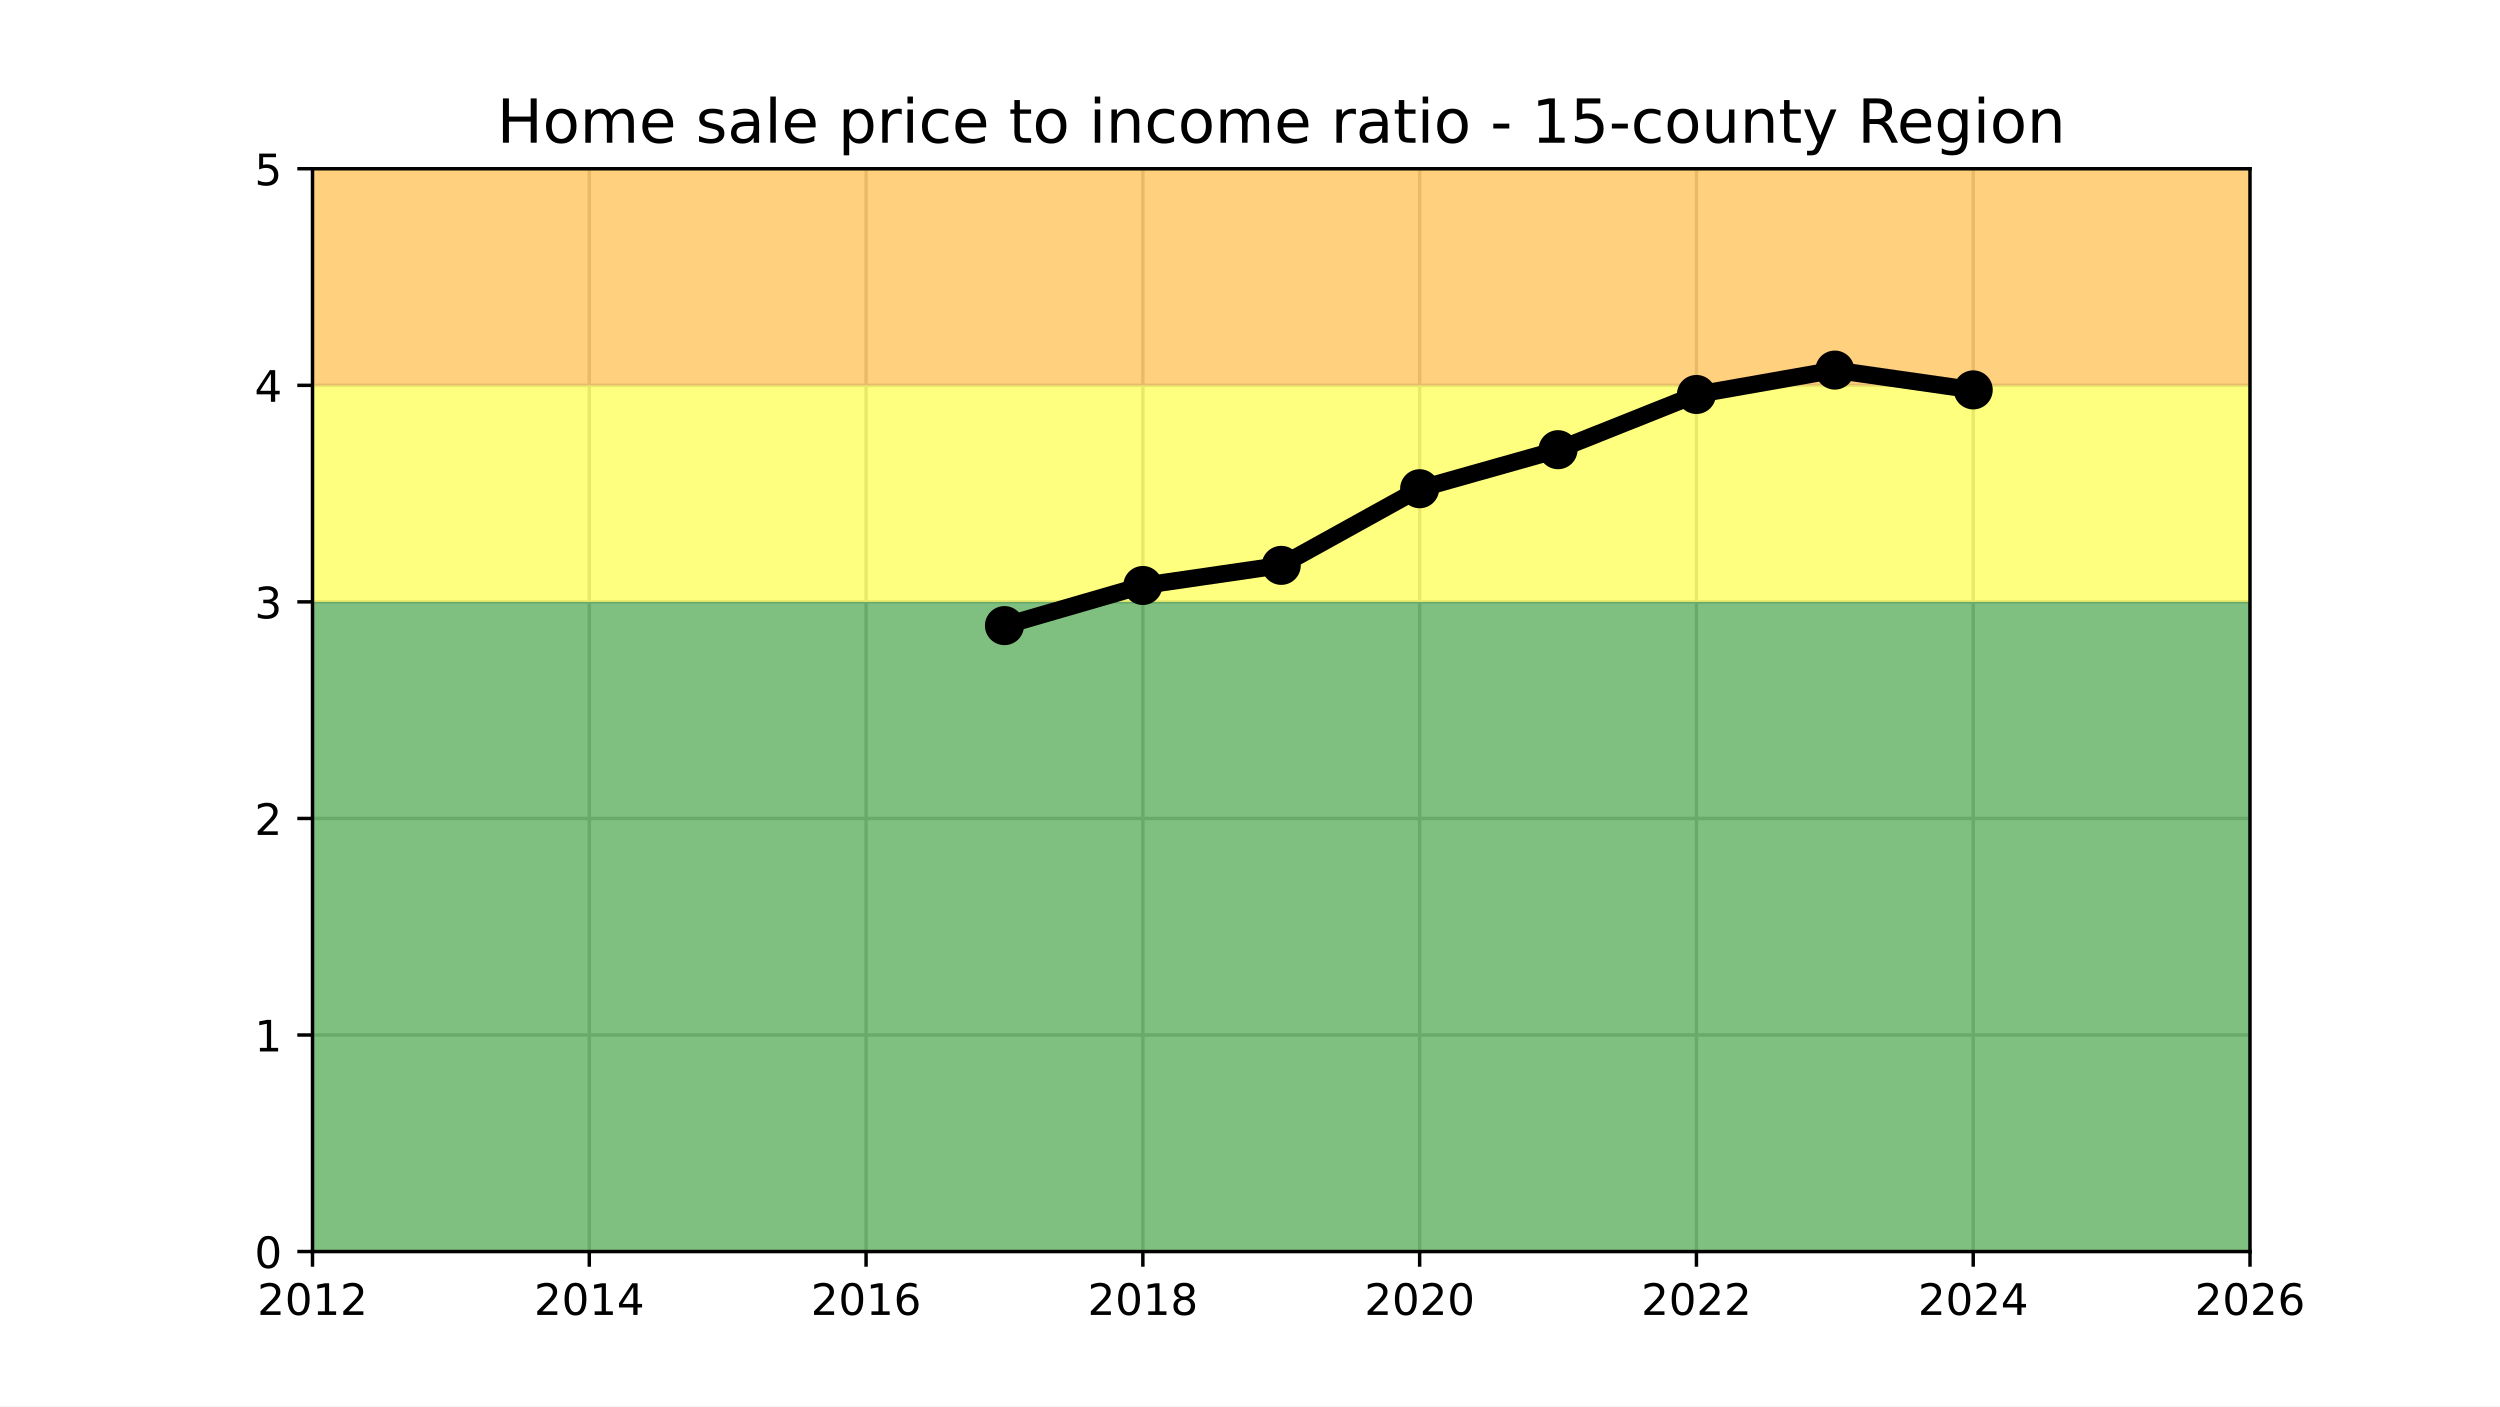
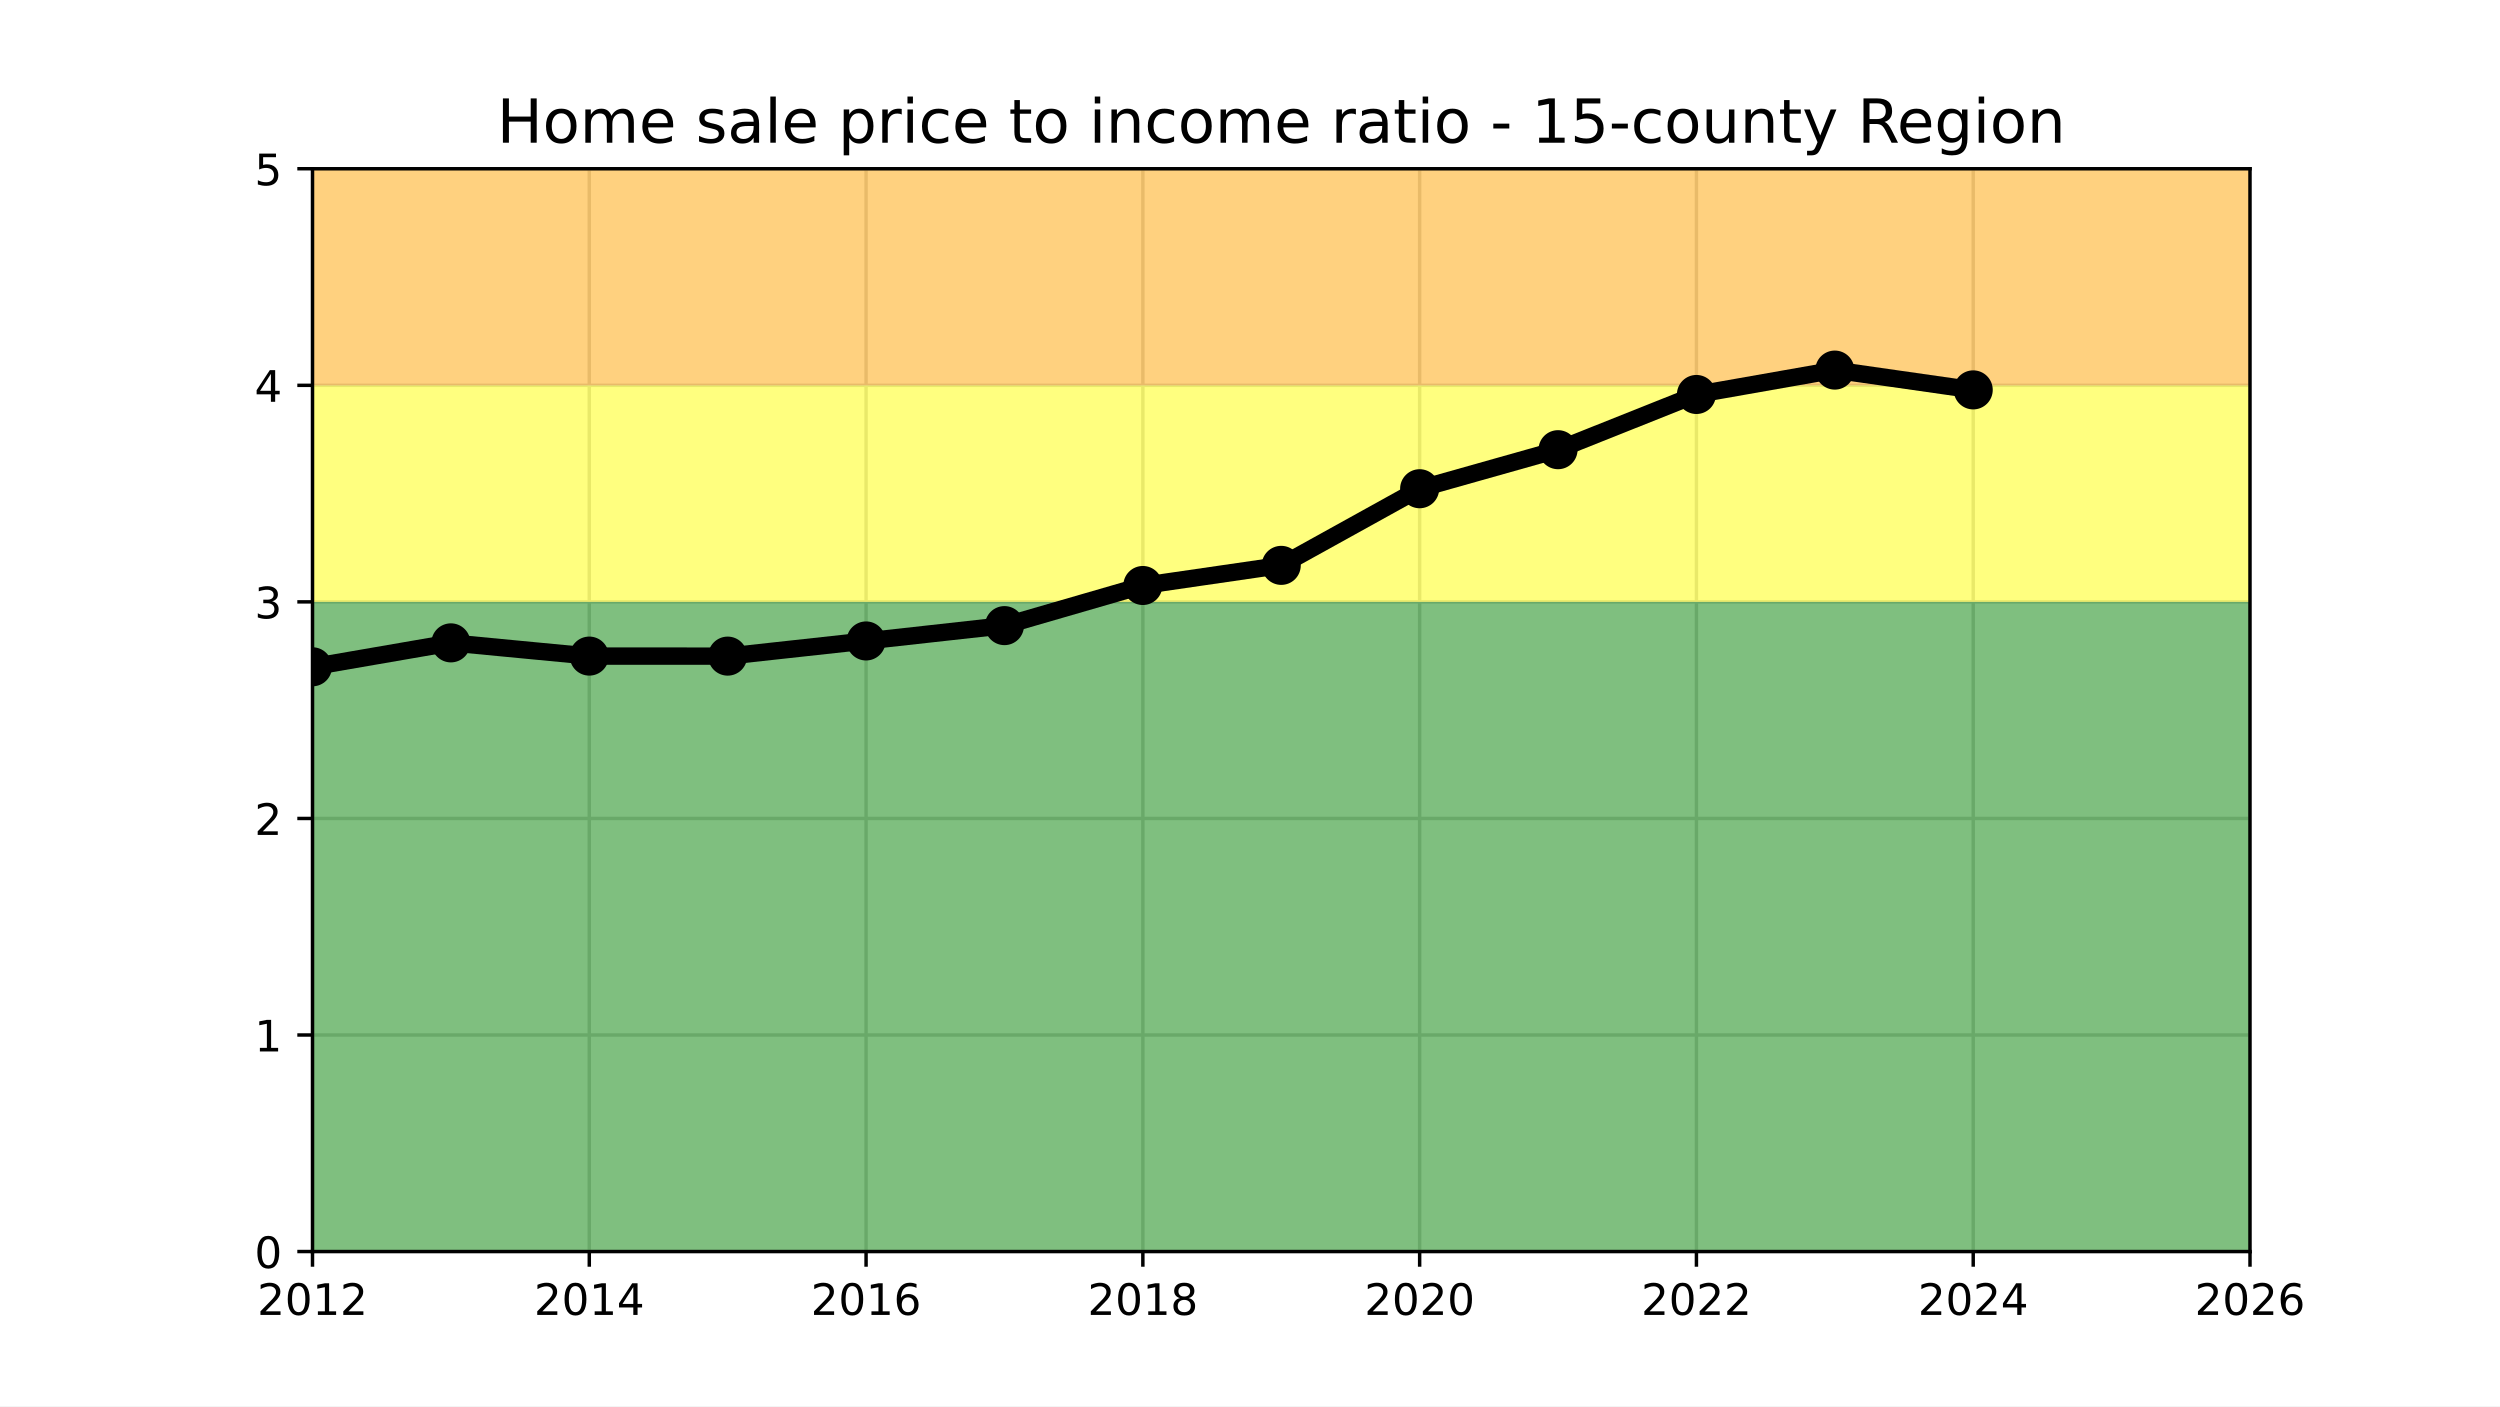
<svg xmlns="http://www.w3.org/2000/svg" xmlns:xlink="http://www.w3.org/1999/xlink" width="576pt" height="324pt" viewBox="0 0 576 324" version="1.1">
  <defs>
    <style type="text/css">*{stroke-linejoin: round; stroke-linecap: butt}</style>
  </defs>
  <g id="figure_1">
    <g id="patch_1">
      <path d="M 0 324  L 576 324  L 576 0  L 0 0  z " style="fill: #ffffff" />
    </g>
    <g id="axes_1">
      <g id="patch_2">
        <path d="M 72 288.36  L 518.4 288.36  L 518.4 38.88  L 72 38.88  z " style="fill: #ffffff" />
      </g>
      <g id="matplotlib.axis_1">
        <g id="xtick_1">
          <g id="line2d_1">
-             <path d="M 72 288.36  L 72 38.88  " clip-path="url(#p817da7a0a9)" style="fill: none; stroke: #d3d3d3; stroke-width: 0.8; stroke-linecap: square" />
+             <path d="M 72 288.36  L 72 38.88  " clip-path="url(#p7b19492b53)" style="fill: none; stroke: #d3d3d3; stroke-width: 0.8; stroke-linecap: square" />
          </g>
          <g id="line2d_2">
            <defs>
-               <path id="m304066fa28" d="M 0 0  L 0 3.5  " style="stroke: #000000; stroke-width: 0.8" />
+               <path id="m0dc32a3b0c" d="M 0 0  L 0 3.5  " style="stroke: #000000; stroke-width: 0.8" />
            </defs>
            <g>
-               <use xlink:href="#m304066fa28" x="72" y="288.36" style="stroke: #000000; stroke-width: 0.8" />
+               <use xlink:href="#m0dc32a3b0c" x="72" y="288.36" style="stroke: #000000; stroke-width: 0.8" />
            </g>
          </g>
          <g id="text_1">
            <g transform="translate(59.275 302.9584) scale(0.1 -0.1)">
              <defs>
                <path id="DejaVuSans-32" d="M 1228 531  L 3431 531  L 3431 0  L 469 0  L 469 531  Q 828 903 1448 1529  Q 2069 2156 2228 2338  Q 2531 2678 2651 2914  Q 2772 3150 2772 3378  Q 2772 3750 2511 3984  Q 2250 4219 1831 4219  Q 1534 4219 1204 4116  Q 875 4013 500 3803  L 500 4441  Q 881 4594 1212 4672  Q 1544 4750 1819 4750  Q 2544 4750 2975 4387  Q 3406 4025 3406 3419  Q 3406 3131 3298 2873  Q 3191 2616 2906 2266  Q 2828 2175 2409 1742  Q 1991 1309 1228 531  z " transform="scale(0.015625)" />
                <path id="DejaVuSans-30" d="M 2034 4250  Q 1547 4250 1301 3770  Q 1056 3291 1056 2328  Q 1056 1369 1301 889  Q 1547 409 2034 409  Q 2525 409 2770 889  Q 3016 1369 3016 2328  Q 3016 3291 2770 3770  Q 2525 4250 2034 4250  z M 2034 4750  Q 2819 4750 3233 4129  Q 3647 3509 3647 2328  Q 3647 1150 3233 529  Q 2819 -91 2034 -91  Q 1250 -91 836 529  Q 422 1150 422 2328  Q 422 3509 836 4129  Q 1250 4750 2034 4750  z " transform="scale(0.015625)" />
                <path id="DejaVuSans-31" d="M 794 531  L 1825 531  L 1825 4091  L 703 3866  L 703 4441  L 1819 4666  L 2450 4666  L 2450 531  L 3481 531  L 3481 0  L 794 0  L 794 531  z " transform="scale(0.015625)" />
              </defs>
              <use xlink:href="#DejaVuSans-32" />
              <use xlink:href="#DejaVuSans-30" transform="translate(63.62305 0)" />
              <use xlink:href="#DejaVuSans-31" transform="translate(127.2461 0)" />
              <use xlink:href="#DejaVuSans-32" transform="translate(190.8691 0)" />
            </g>
          </g>
        </g>
        <g id="xtick_2">
          <g id="line2d_3">
-             <path d="M 135.771 288.36  L 135.771 38.88  " clip-path="url(#p817da7a0a9)" style="fill: none; stroke: #d3d3d3; stroke-width: 0.8; stroke-linecap: square" />
+             <path d="M 135.771 288.36  L 135.771 38.88  " clip-path="url(#p7b19492b53)" style="fill: none; stroke: #d3d3d3; stroke-width: 0.8; stroke-linecap: square" />
          </g>
          <g id="line2d_4">
            <g>
-               <use xlink:href="#m304066fa28" x="135.771" y="288.36" style="stroke: #000000; stroke-width: 0.8" />
+               <use xlink:href="#m0dc32a3b0c" x="135.771" y="288.36" style="stroke: #000000; stroke-width: 0.8" />
            </g>
          </g>
          <g id="text_2">
            <g transform="translate(123.0464 302.9584) scale(0.1 -0.1)">
              <defs>
                <path id="DejaVuSans-34" d="M 2419 4116  L 825 1625  L 2419 1625  L 2419 4116  z M 2253 4666  L 3047 4666  L 3047 1625  L 3713 1625  L 3713 1100  L 3047 1100  L 3047 0  L 2419 0  L 2419 1100  L 313 1100  L 313 1709  L 2253 4666  z " transform="scale(0.015625)" />
              </defs>
              <use xlink:href="#DejaVuSans-32" />
              <use xlink:href="#DejaVuSans-30" transform="translate(63.62305 0)" />
              <use xlink:href="#DejaVuSans-31" transform="translate(127.2461 0)" />
              <use xlink:href="#DejaVuSans-34" transform="translate(190.8691 0)" />
            </g>
          </g>
        </g>
        <g id="xtick_3">
          <g id="line2d_5">
-             <path d="M 199.543 288.36  L 199.543 38.88  " clip-path="url(#p817da7a0a9)" style="fill: none; stroke: #d3d3d3; stroke-width: 0.8; stroke-linecap: square" />
+             <path d="M 199.543 288.36  L 199.543 38.88  " clip-path="url(#p7b19492b53)" style="fill: none; stroke: #d3d3d3; stroke-width: 0.8; stroke-linecap: square" />
          </g>
          <g id="line2d_6">
            <g>
-               <use xlink:href="#m304066fa28" x="199.543" y="288.36" style="stroke: #000000; stroke-width: 0.8" />
+               <use xlink:href="#m0dc32a3b0c" x="199.543" y="288.36" style="stroke: #000000; stroke-width: 0.8" />
            </g>
          </g>
          <g id="text_3">
            <g transform="translate(186.8179 302.9584) scale(0.1 -0.1)">
              <defs>
                <path id="DejaVuSans-36" d="M 2113 2584  Q 1688 2584 1439 2293  Q 1191 2003 1191 1497  Q 1191 994 1439 701  Q 1688 409 2113 409  Q 2538 409 2786 701  Q 3034 994 3034 1497  Q 3034 2003 2786 2293  Q 2538 2584 2113 2584  z M 3366 4563  L 3366 3988  Q 3128 4100 2886 4159  Q 2644 4219 2406 4219  Q 1781 4219 1451 3797  Q 1122 3375 1075 2522  Q 1259 2794 1537 2939  Q 1816 3084 2150 3084  Q 2853 3084 3261 2657  Q 3669 2231 3669 1497  Q 3669 778 3244 343  Q 2819 -91 2113 -91  Q 1303 -91 875 529  Q 447 1150 447 2328  Q 447 3434 972 4092  Q 1497 4750 2381 4750  Q 2619 4750 2861 4703  Q 3103 4656 3366 4563  z " transform="scale(0.015625)" />
              </defs>
              <use xlink:href="#DejaVuSans-32" />
              <use xlink:href="#DejaVuSans-30" transform="translate(63.62305 0)" />
              <use xlink:href="#DejaVuSans-31" transform="translate(127.2461 0)" />
              <use xlink:href="#DejaVuSans-36" transform="translate(190.8691 0)" />
            </g>
          </g>
        </g>
        <g id="xtick_4">
          <g id="line2d_7">
-             <path d="M 263.314 288.36  L 263.314 38.88  " clip-path="url(#p817da7a0a9)" style="fill: none; stroke: #d3d3d3; stroke-width: 0.8; stroke-linecap: square" />
+             <path d="M 263.314 288.36  L 263.314 38.88  " clip-path="url(#p7b19492b53)" style="fill: none; stroke: #d3d3d3; stroke-width: 0.8; stroke-linecap: square" />
          </g>
          <g id="line2d_8">
            <g>
-               <use xlink:href="#m304066fa28" x="263.314" y="288.36" style="stroke: #000000; stroke-width: 0.8" />
+               <use xlink:href="#m0dc32a3b0c" x="263.314" y="288.36" style="stroke: #000000; stroke-width: 0.8" />
            </g>
          </g>
          <g id="text_4">
            <g transform="translate(250.5893 302.9584) scale(0.1 -0.1)">
              <defs>
                <path id="DejaVuSans-38" d="M 2034 2216  Q 1584 2216 1326 1975  Q 1069 1734 1069 1313  Q 1069 891 1326 650  Q 1584 409 2034 409  Q 2484 409 2743 651  Q 3003 894 3003 1313  Q 3003 1734 2745 1975  Q 2488 2216 2034 2216  z M 1403 2484  Q 997 2584 770 2862  Q 544 3141 544 3541  Q 544 4100 942 4425  Q 1341 4750 2034 4750  Q 2731 4750 3128 4425  Q 3525 4100 3525 3541  Q 3525 3141 3298 2862  Q 3072 2584 2669 2484  Q 3125 2378 3379 2068  Q 3634 1759 3634 1313  Q 3634 634 3220 271  Q 2806 -91 2034 -91  Q 1263 -91 848 271  Q 434 634 434 1313  Q 434 1759 690 2068  Q 947 2378 1403 2484  z M 1172 3481  Q 1172 3119 1398 2916  Q 1625 2713 2034 2713  Q 2441 2713 2670 2916  Q 2900 3119 2900 3481  Q 2900 3844 2670 4047  Q 2441 4250 2034 4250  Q 1625 4250 1398 4047  Q 1172 3844 1172 3481  z " transform="scale(0.015625)" />
              </defs>
              <use xlink:href="#DejaVuSans-32" />
              <use xlink:href="#DejaVuSans-30" transform="translate(63.62305 0)" />
              <use xlink:href="#DejaVuSans-31" transform="translate(127.2461 0)" />
              <use xlink:href="#DejaVuSans-38" transform="translate(190.8691 0)" />
            </g>
          </g>
        </g>
        <g id="xtick_5">
          <g id="line2d_9">
-             <path d="M 327.086 288.36  L 327.086 38.88  " clip-path="url(#p817da7a0a9)" style="fill: none; stroke: #d3d3d3; stroke-width: 0.8; stroke-linecap: square" />
+             <path d="M 327.086 288.36  L 327.086 38.88  " clip-path="url(#p7b19492b53)" style="fill: none; stroke: #d3d3d3; stroke-width: 0.8; stroke-linecap: square" />
          </g>
          <g id="line2d_10">
            <g>
-               <use xlink:href="#m304066fa28" x="327.086" y="288.36" style="stroke: #000000; stroke-width: 0.8" />
+               <use xlink:href="#m0dc32a3b0c" x="327.086" y="288.36" style="stroke: #000000; stroke-width: 0.8" />
            </g>
          </g>
          <g id="text_5">
            <g transform="translate(314.3607 302.9584) scale(0.1 -0.1)">
              <use xlink:href="#DejaVuSans-32" />
              <use xlink:href="#DejaVuSans-30" transform="translate(63.62305 0)" />
              <use xlink:href="#DejaVuSans-32" transform="translate(127.2461 0)" />
              <use xlink:href="#DejaVuSans-30" transform="translate(190.8691 0)" />
            </g>
          </g>
        </g>
        <g id="xtick_6">
          <g id="line2d_11">
-             <path d="M 390.857 288.36  L 390.857 38.88  " clip-path="url(#p817da7a0a9)" style="fill: none; stroke: #d3d3d3; stroke-width: 0.8; stroke-linecap: square" />
+             <path d="M 390.857 288.36  L 390.857 38.88  " clip-path="url(#p7b19492b53)" style="fill: none; stroke: #d3d3d3; stroke-width: 0.8; stroke-linecap: square" />
          </g>
          <g id="line2d_12">
            <g>
-               <use xlink:href="#m304066fa28" x="390.857" y="288.36" style="stroke: #000000; stroke-width: 0.8" />
+               <use xlink:href="#m0dc32a3b0c" x="390.857" y="288.36" style="stroke: #000000; stroke-width: 0.8" />
            </g>
          </g>
          <g id="text_6">
            <g transform="translate(378.1321 302.9584) scale(0.1 -0.1)">
              <use xlink:href="#DejaVuSans-32" />
              <use xlink:href="#DejaVuSans-30" transform="translate(63.62305 0)" />
              <use xlink:href="#DejaVuSans-32" transform="translate(127.2461 0)" />
              <use xlink:href="#DejaVuSans-32" transform="translate(190.8691 0)" />
            </g>
          </g>
        </g>
        <g id="xtick_7">
          <g id="line2d_13">
-             <path d="M 454.629 288.36  L 454.629 38.88  " clip-path="url(#p817da7a0a9)" style="fill: none; stroke: #d3d3d3; stroke-width: 0.8; stroke-linecap: square" />
+             <path d="M 454.629 288.36  L 454.629 38.88  " clip-path="url(#p7b19492b53)" style="fill: none; stroke: #d3d3d3; stroke-width: 0.8; stroke-linecap: square" />
          </g>
          <g id="line2d_14">
            <g>
-               <use xlink:href="#m304066fa28" x="454.629" y="288.36" style="stroke: #000000; stroke-width: 0.8" />
+               <use xlink:href="#m0dc32a3b0c" x="454.629" y="288.36" style="stroke: #000000; stroke-width: 0.8" />
            </g>
          </g>
          <g id="text_7">
            <g transform="translate(441.9036 302.9584) scale(0.1 -0.1)">
              <use xlink:href="#DejaVuSans-32" />
              <use xlink:href="#DejaVuSans-30" transform="translate(63.62305 0)" />
              <use xlink:href="#DejaVuSans-32" transform="translate(127.2461 0)" />
              <use xlink:href="#DejaVuSans-34" transform="translate(190.8691 0)" />
            </g>
          </g>
        </g>
        <g id="xtick_8">
          <g id="line2d_15">
-             <path d="M 518.4 288.36  L 518.4 38.88  " clip-path="url(#p817da7a0a9)" style="fill: none; stroke: #d3d3d3; stroke-width: 0.8; stroke-linecap: square" />
+             <path d="M 518.4 288.36  L 518.4 38.88  " clip-path="url(#p7b19492b53)" style="fill: none; stroke: #d3d3d3; stroke-width: 0.8; stroke-linecap: square" />
          </g>
          <g id="line2d_16">
            <g>
-               <use xlink:href="#m304066fa28" x="518.4" y="288.36" style="stroke: #000000; stroke-width: 0.8" />
+               <use xlink:href="#m0dc32a3b0c" x="518.4" y="288.36" style="stroke: #000000; stroke-width: 0.8" />
            </g>
          </g>
          <g id="text_8">
            <g transform="translate(505.675 302.9584) scale(0.1 -0.1)">
              <use xlink:href="#DejaVuSans-32" />
              <use xlink:href="#DejaVuSans-30" transform="translate(63.62305 0)" />
              <use xlink:href="#DejaVuSans-32" transform="translate(127.2461 0)" />
              <use xlink:href="#DejaVuSans-36" transform="translate(190.8691 0)" />
            </g>
          </g>
        </g>
      </g>
      <g id="matplotlib.axis_2">
        <g id="ytick_1">
          <g id="line2d_17">
-             <path d="M 72 288.36  L 518.4 288.36  " clip-path="url(#p817da7a0a9)" style="fill: none; stroke: #d3d3d3; stroke-width: 0.8; stroke-linecap: square" />
+             <path d="M 72 288.36  L 518.4 288.36  " clip-path="url(#p7b19492b53)" style="fill: none; stroke: #d3d3d3; stroke-width: 0.8; stroke-linecap: square" />
          </g>
          <g id="line2d_18">
            <defs>
-               <path id="m767f396874" d="M 0 0  L -3.5 0  " style="stroke: #000000; stroke-width: 0.8" />
+               <path id="m4a23083f8c" d="M 0 0  L -3.5 0  " style="stroke: #000000; stroke-width: 0.8" />
            </defs>
            <g>
-               <use xlink:href="#m767f396874" x="72" y="288.36" style="stroke: #000000; stroke-width: 0.8" />
+               <use xlink:href="#m4a23083f8c" x="72" y="288.36" style="stroke: #000000; stroke-width: 0.8" />
            </g>
          </g>
          <g id="text_9">
            <g transform="translate(58.6375 292.1592) scale(0.1 -0.1)">
              <use xlink:href="#DejaVuSans-30" />
            </g>
          </g>
        </g>
        <g id="ytick_2">
          <g id="line2d_19">
-             <path d="M 72 238.464  L 518.4 238.464  " clip-path="url(#p817da7a0a9)" style="fill: none; stroke: #d3d3d3; stroke-width: 0.8; stroke-linecap: square" />
+             <path d="M 72 238.464  L 518.4 238.464  " clip-path="url(#p7b19492b53)" style="fill: none; stroke: #d3d3d3; stroke-width: 0.8; stroke-linecap: square" />
          </g>
          <g id="line2d_20">
            <g>
-               <use xlink:href="#m767f396874" x="72" y="238.464" style="stroke: #000000; stroke-width: 0.8" />
+               <use xlink:href="#m4a23083f8c" x="72" y="238.464" style="stroke: #000000; stroke-width: 0.8" />
            </g>
          </g>
          <g id="text_10">
            <g transform="translate(58.6375 242.2632) scale(0.1 -0.1)">
              <use xlink:href="#DejaVuSans-31" />
            </g>
          </g>
        </g>
        <g id="ytick_3">
          <g id="line2d_21">
-             <path d="M 72 188.568  L 518.4 188.568  " clip-path="url(#p817da7a0a9)" style="fill: none; stroke: #d3d3d3; stroke-width: 0.8; stroke-linecap: square" />
+             <path d="M 72 188.568  L 518.4 188.568  " clip-path="url(#p7b19492b53)" style="fill: none; stroke: #d3d3d3; stroke-width: 0.8; stroke-linecap: square" />
          </g>
          <g id="line2d_22">
            <g>
-               <use xlink:href="#m767f396874" x="72" y="188.568" style="stroke: #000000; stroke-width: 0.8" />
+               <use xlink:href="#m4a23083f8c" x="72" y="188.568" style="stroke: #000000; stroke-width: 0.8" />
            </g>
          </g>
          <g id="text_11">
            <g transform="translate(58.6375 192.3672) scale(0.1 -0.1)">
              <use xlink:href="#DejaVuSans-32" />
            </g>
          </g>
        </g>
        <g id="ytick_4">
          <g id="line2d_23">
-             <path d="M 72 138.672  L 518.4 138.672  " clip-path="url(#p817da7a0a9)" style="fill: none; stroke: #d3d3d3; stroke-width: 0.8; stroke-linecap: square" />
+             <path d="M 72 138.672  L 518.4 138.672  " clip-path="url(#p7b19492b53)" style="fill: none; stroke: #d3d3d3; stroke-width: 0.8; stroke-linecap: square" />
          </g>
          <g id="line2d_24">
            <g>
-               <use xlink:href="#m767f396874" x="72" y="138.672" style="stroke: #000000; stroke-width: 0.8" />
+               <use xlink:href="#m4a23083f8c" x="72" y="138.672" style="stroke: #000000; stroke-width: 0.8" />
            </g>
          </g>
          <g id="text_12">
            <g transform="translate(58.6375 142.4712) scale(0.1 -0.1)">
              <defs>
                <path id="DejaVuSans-33" d="M 2597 2516  Q 3050 2419 3304 2112  Q 3559 1806 3559 1356  Q 3559 666 3084 287  Q 2609 -91 1734 -91  Q 1441 -91 1130 -33  Q 819 25 488 141  L 488 750  Q 750 597 1062 519  Q 1375 441 1716 441  Q 2309 441 2620 675  Q 2931 909 2931 1356  Q 2931 1769 2642 2001  Q 2353 2234 1838 2234  L 1294 2234  L 1294 2753  L 1863 2753  Q 2328 2753 2575 2939  Q 2822 3125 2822 3475  Q 2822 3834 2567 4026  Q 2313 4219 1838 4219  Q 1578 4219 1281 4162  Q 984 4106 628 3988  L 628 4550  Q 988 4650 1302 4700  Q 1616 4750 1894 4750  Q 2613 4750 3031 4423  Q 3450 4097 3450 3541  Q 3450 3153 3228 2886  Q 3006 2619 2597 2516  z " transform="scale(0.015625)" />
              </defs>
              <use xlink:href="#DejaVuSans-33" />
            </g>
          </g>
        </g>
        <g id="ytick_5">
          <g id="line2d_25">
-             <path d="M 72 88.776  L 518.4 88.776  " clip-path="url(#p817da7a0a9)" style="fill: none; stroke: #d3d3d3; stroke-width: 0.8; stroke-linecap: square" />
+             <path d="M 72 88.776  L 518.4 88.776  " clip-path="url(#p7b19492b53)" style="fill: none; stroke: #d3d3d3; stroke-width: 0.8; stroke-linecap: square" />
          </g>
          <g id="line2d_26">
            <g>
-               <use xlink:href="#m767f396874" x="72" y="88.776" style="stroke: #000000; stroke-width: 0.8" />
+               <use xlink:href="#m4a23083f8c" x="72" y="88.776" style="stroke: #000000; stroke-width: 0.8" />
            </g>
          </g>
          <g id="text_13">
            <g transform="translate(58.6375 92.57522) scale(0.1 -0.1)">
              <use xlink:href="#DejaVuSans-34" />
            </g>
          </g>
        </g>
        <g id="ytick_6">
          <g id="line2d_27">
-             <path d="M 72 38.88  L 518.4 38.88  " clip-path="url(#p817da7a0a9)" style="fill: none; stroke: #d3d3d3; stroke-width: 0.8; stroke-linecap: square" />
+             <path d="M 72 38.88  L 518.4 38.88  " clip-path="url(#p7b19492b53)" style="fill: none; stroke: #d3d3d3; stroke-width: 0.8; stroke-linecap: square" />
          </g>
          <g id="line2d_28">
            <g>
-               <use xlink:href="#m767f396874" x="72" y="38.88" style="stroke: #000000; stroke-width: 0.8" />
+               <use xlink:href="#m4a23083f8c" x="72" y="38.88" style="stroke: #000000; stroke-width: 0.8" />
            </g>
          </g>
          <g id="text_14">
            <g transform="translate(58.6375 42.67922) scale(0.1 -0.1)">
              <defs>
                <path id="DejaVuSans-35" d="M 691 4666  L 3169 4666  L 3169 4134  L 1269 4134  L 1269 2991  Q 1406 3038 1543 3061  Q 1681 3084 1819 3084  Q 2600 3084 3056 2656  Q 3513 2228 3513 1497  Q 3513 744 3044 326  Q 2575 -91 1722 -91  Q 1428 -91 1123 -41  Q 819 9 494 109  L 494 744  Q 775 591 1075 516  Q 1375 441 1709 441  Q 2250 441 2565 725  Q 2881 1009 2881 1497  Q 2881 1984 2565 2268  Q 2250 2553 1709 2553  Q 1456 2553 1204 2497  Q 953 2441 691 2322  L 691 4666  z " transform="scale(0.015625)" />
              </defs>
              <use xlink:href="#DejaVuSans-35" />
            </g>
          </g>
        </g>
      </g>
      <g id="FillBetweenPolyCollection_1">
-         <path d="M 72 138.672  L 72 288.36  L 103.886 288.36  L 135.771 288.36  L 167.657 288.36  L 199.543 288.36  L 231.429 288.36  L 263.314 288.36  L 295.2 288.36  L 327.086 288.36  L 358.971 288.36  L 390.857 288.36  L 422.743 288.36  L 454.629 288.36  L 486.514 288.36  L 518.4 288.36  L 518.4 138.672  L 518.4 138.672  L 486.514 138.672  L 454.629 138.672  L 422.743 138.672  L 390.857 138.672  L 358.971 138.672  L 327.086 138.672  L 295.2 138.672  L 263.314 138.672  L 231.429 138.672  L 199.543 138.672  L 167.657 138.672  L 135.771 138.672  L 103.886 138.672  L 72 138.672  z " clip-path="url(#p817da7a0a9)" style="fill: #008000; fill-opacity: 0.5" />
+         <path d="M 72 138.672  L 72 288.36  L 103.886 288.36  L 135.771 288.36  L 167.657 288.36  L 199.543 288.36  L 231.429 288.36  L 263.314 288.36  L 295.2 288.36  L 327.086 288.36  L 358.971 288.36  L 390.857 288.36  L 422.743 288.36  L 454.629 288.36  L 486.514 288.36  L 518.4 288.36  L 518.4 138.672  L 518.4 138.672  L 486.514 138.672  L 454.629 138.672  L 422.743 138.672  L 390.857 138.672  L 358.971 138.672  L 327.086 138.672  L 295.2 138.672  L 263.314 138.672  L 231.429 138.672  L 199.543 138.672  L 167.657 138.672  L 135.771 138.672  L 103.886 138.672  L 72 138.672  z " clip-path="url(#p7b19492b53)" style="fill: #008000; fill-opacity: 0.5" />
      </g>
      <g id="FillBetweenPolyCollection_2">
-         <path d="M 72 88.776  L 72 138.672  L 103.886 138.672  L 135.771 138.672  L 167.657 138.672  L 199.543 138.672  L 231.429 138.672  L 263.314 138.672  L 295.2 138.672  L 327.086 138.672  L 358.971 138.672  L 390.857 138.672  L 422.743 138.672  L 454.629 138.672  L 486.514 138.672  L 518.4 138.672  L 518.4 88.776  L 518.4 88.776  L 486.514 88.776  L 454.629 88.776  L 422.743 88.776  L 390.857 88.776  L 358.971 88.776  L 327.086 88.776  L 295.2 88.776  L 263.314 88.776  L 231.429 88.776  L 199.543 88.776  L 167.657 88.776  L 135.771 88.776  L 103.886 88.776  L 72 88.776  z " clip-path="url(#p817da7a0a9)" style="fill: #ffff00; fill-opacity: 0.5" />
+         <path d="M 72 88.776  L 72 138.672  L 103.886 138.672  L 135.771 138.672  L 167.657 138.672  L 199.543 138.672  L 231.429 138.672  L 263.314 138.672  L 295.2 138.672  L 327.086 138.672  L 358.971 138.672  L 390.857 138.672  L 422.743 138.672  L 454.629 138.672  L 486.514 138.672  L 518.4 138.672  L 518.4 88.776  L 518.4 88.776  L 486.514 88.776  L 454.629 88.776  L 422.743 88.776  L 390.857 88.776  L 358.971 88.776  L 327.086 88.776  L 295.2 88.776  L 263.314 88.776  L 231.429 88.776  L 199.543 88.776  L 167.657 88.776  L 135.771 88.776  L 103.886 88.776  L 72 88.776  z " clip-path="url(#p7b19492b53)" style="fill: #ffff00; fill-opacity: 0.5" />
      </g>
      <g id="FillBetweenPolyCollection_3">
-         <path d="M 72 38.88  L 72 88.776  L 103.886 88.776  L 135.771 88.776  L 167.657 88.776  L 199.543 88.776  L 231.429 88.776  L 263.314 88.776  L 295.2 88.776  L 327.086 88.776  L 358.971 88.776  L 390.857 88.776  L 422.743 88.776  L 454.629 88.776  L 486.514 88.776  L 518.4 88.776  L 518.4 38.88  L 518.4 38.88  L 486.514 38.88  L 454.629 38.88  L 422.743 38.88  L 390.857 38.88  L 358.971 38.88  L 327.086 38.88  L 295.2 38.88  L 263.314 38.88  L 231.429 38.88  L 199.543 38.88  L 167.657 38.88  L 135.771 38.88  L 103.886 38.88  L 72 38.88  z " clip-path="url(#p817da7a0a9)" style="fill: #ffa500; fill-opacity: 0.5" />
+         <path d="M 72 38.88  L 72 88.776  L 103.886 88.776  L 135.771 88.776  L 167.657 88.776  L 199.543 88.776  L 231.429 88.776  L 263.314 88.776  L 295.2 88.776  L 327.086 88.776  L 358.971 88.776  L 390.857 88.776  L 422.743 88.776  L 454.629 88.776  L 486.514 88.776  L 518.4 88.776  L 518.4 38.88  L 518.4 38.88  L 486.514 38.88  L 454.629 38.88  L 422.743 38.88  L 390.857 38.88  L 358.971 38.88  L 327.086 38.88  L 295.2 38.88  L 263.314 38.88  L 231.429 38.88  L 199.543 38.88  L 167.657 38.88  L 135.771 38.88  L 103.886 38.88  L 72 38.88  z " clip-path="url(#p7b19492b53)" style="fill: #ffa500; fill-opacity: 0.5" />
      </g>
      <g id="line2d_29">
-         <path d="M 231.429 144.143  L 263.314 134.899  L 295.2 130.261  L 327.086 112.604  L 358.971 103.609  L 390.857 90.888  L 422.743 85.269  L 454.629 89.83  " clip-path="url(#p817da7a0a9)" style="fill: none; stroke: #000000; stroke-width: 4; stroke-linecap: square" />
+         <path d="M 72 153.629  L 103.886 148.117  L 135.771 151.164  L 167.657 151.17  L 199.543 147.677  L 231.429 144.143  L 263.314 134.899  L 295.2 130.261  L 327.086 112.604  L 358.971 103.609  L 390.857 90.888  L 422.743 85.269  L 454.629 89.83  " clip-path="url(#p7b19492b53)" style="fill: none; stroke: #000000; stroke-width: 4; stroke-linecap: square" />
        <defs>
-           <path id="m81d64cc85d" d="M 0 4  C 1.061 4 2.078 3.579 2.828 2.828  C 3.579 2.078 4 1.061 4 0  C 4 -1.061 3.579 -2.078 2.828 -2.828  C 2.078 -3.579 1.061 -4 0 -4  C -1.061 -4 -2.078 -3.579 -2.828 -2.828  C -3.579 -2.078 -4 -1.061 -4 0  C -4 1.061 -3.579 2.078 -2.828 2.828  C -2.078 3.579 -1.061 4 0 4  z " style="stroke: #000000" />
+           <path id="m4ddc6aa2e3" d="M 0 4  C 1.061 4 2.078 3.579 2.828 2.828  C 3.579 2.078 4 1.061 4 0  C 4 -1.061 3.579 -2.078 2.828 -2.828  C 2.078 -3.579 1.061 -4 0 -4  C -1.061 -4 -2.078 -3.579 -2.828 -2.828  C -3.579 -2.078 -4 -1.061 -4 0  C -4 1.061 -3.579 2.078 -2.828 2.828  C -2.078 3.579 -1.061 4 0 4  z " style="stroke: #000000" />
        </defs>
-         <g clip-path="url(#p817da7a0a9)">
-           <use xlink:href="#m81d64cc85d" x="231.429" y="144.143" style="stroke: #000000" />
-           <use xlink:href="#m81d64cc85d" x="263.314" y="134.899" style="stroke: #000000" />
-           <use xlink:href="#m81d64cc85d" x="295.2" y="130.261" style="stroke: #000000" />
-           <use xlink:href="#m81d64cc85d" x="327.086" y="112.604" style="stroke: #000000" />
-           <use xlink:href="#m81d64cc85d" x="358.971" y="103.609" style="stroke: #000000" />
-           <use xlink:href="#m81d64cc85d" x="390.857" y="90.888" style="stroke: #000000" />
-           <use xlink:href="#m81d64cc85d" x="422.743" y="85.269" style="stroke: #000000" />
-           <use xlink:href="#m81d64cc85d" x="454.629" y="89.83" style="stroke: #000000" />
+         <g clip-path="url(#p7b19492b53)">
+           <use xlink:href="#m4ddc6aa2e3" x="72" y="153.629" style="stroke: #000000" />
+           <use xlink:href="#m4ddc6aa2e3" x="103.886" y="148.117" style="stroke: #000000" />
+           <use xlink:href="#m4ddc6aa2e3" x="135.771" y="151.164" style="stroke: #000000" />
+           <use xlink:href="#m4ddc6aa2e3" x="167.657" y="151.17" style="stroke: #000000" />
+           <use xlink:href="#m4ddc6aa2e3" x="199.543" y="147.677" style="stroke: #000000" />
+           <use xlink:href="#m4ddc6aa2e3" x="231.429" y="144.143" style="stroke: #000000" />
+           <use xlink:href="#m4ddc6aa2e3" x="263.314" y="134.899" style="stroke: #000000" />
+           <use xlink:href="#m4ddc6aa2e3" x="295.2" y="130.261" style="stroke: #000000" />
+           <use xlink:href="#m4ddc6aa2e3" x="327.086" y="112.604" style="stroke: #000000" />
+           <use xlink:href="#m4ddc6aa2e3" x="358.971" y="103.609" style="stroke: #000000" />
+           <use xlink:href="#m4ddc6aa2e3" x="390.857" y="90.888" style="stroke: #000000" />
+           <use xlink:href="#m4ddc6aa2e3" x="422.743" y="85.269" style="stroke: #000000" />
+           <use xlink:href="#m4ddc6aa2e3" x="454.629" y="89.83" style="stroke: #000000" />
        </g>
      </g>
      <g id="patch_3">
        <path d="M 72 288.36  L 72 38.88  " style="fill: none; stroke: #000000; stroke-width: 0.8; stroke-linejoin: miter; stroke-linecap: square" />
      </g>
      <g id="patch_4">
        <path d="M 518.4 288.36  L 518.4 38.88  " style="fill: none; stroke: #000000; stroke-width: 0.8; stroke-linejoin: miter; stroke-linecap: square" />
      </g>
      <g id="patch_5">
        <path d="M 72 288.36  L 518.4 288.36  " style="fill: none; stroke: #000000; stroke-width: 0.8; stroke-linejoin: miter; stroke-linecap: square" />
      </g>
      <g id="patch_6">
        <path d="M 72 38.88  L 518.4 38.88  " style="fill: none; stroke: #000000; stroke-width: 0.8; stroke-linejoin: miter; stroke-linecap: square" />
      </g>
      <g id="text_15">
        <g transform="translate(114.4994 32.88) scale(0.14 -0.14)">
          <defs>
            <path id="DejaVuSans-48" d="M 628 4666  L 1259 4666  L 1259 2753  L 3553 2753  L 3553 4666  L 4184 4666  L 4184 0  L 3553 0  L 3553 2222  L 1259 2222  L 1259 0  L 628 0  L 628 4666  z " transform="scale(0.015625)" />
            <path id="DejaVuSans-6f" d="M 1959 3097  Q 1497 3097 1228 2736  Q 959 2375 959 1747  Q 959 1119 1226 758  Q 1494 397 1959 397  Q 2419 397 2687 759  Q 2956 1122 2956 1747  Q 2956 2369 2687 2733  Q 2419 3097 1959 3097  z M 1959 3584  Q 2709 3584 3137 3096  Q 3566 2609 3566 1747  Q 3566 888 3137 398  Q 2709 -91 1959 -91  Q 1206 -91 779 398  Q 353 888 353 1747  Q 353 2609 779 3096  Q 1206 3584 1959 3584  z " transform="scale(0.015625)" />
            <path id="DejaVuSans-6d" d="M 3328 2828  Q 3544 3216 3844 3400  Q 4144 3584 4550 3584  Q 5097 3584 5394 3201  Q 5691 2819 5691 2113  L 5691 0  L 5113 0  L 5113 2094  Q 5113 2597 4934 2840  Q 4756 3084 4391 3084  Q 3944 3084 3684 2787  Q 3425 2491 3425 1978  L 3425 0  L 2847 0  L 2847 2094  Q 2847 2600 2669 2842  Q 2491 3084 2119 3084  Q 1678 3084 1418 2786  Q 1159 2488 1159 1978  L 1159 0  L 581 0  L 581 3500  L 1159 3500  L 1159 2956  Q 1356 3278 1631 3431  Q 1906 3584 2284 3584  Q 2666 3584 2933 3390  Q 3200 3197 3328 2828  z " transform="scale(0.015625)" />
            <path id="DejaVuSans-65" d="M 3597 1894  L 3597 1613  L 953 1613  Q 991 1019 1311 708  Q 1631 397 2203 397  Q 2534 397 2845 478  Q 3156 559 3463 722  L 3463 178  Q 3153 47 2828 -22  Q 2503 -91 2169 -91  Q 1331 -91 842 396  Q 353 884 353 1716  Q 353 2575 817 3079  Q 1281 3584 2069 3584  Q 2775 3584 3186 3129  Q 3597 2675 3597 1894  z M 3022 2063  Q 3016 2534 2758 2815  Q 2500 3097 2075 3097  Q 1594 3097 1305 2825  Q 1016 2553 972 2059  L 3022 2063  z " transform="scale(0.015625)" />
            <path id="DejaVuSans-20" transform="scale(0.015625)" />
            <path id="DejaVuSans-73" d="M 2834 3397  L 2834 2853  Q 2591 2978 2328 3040  Q 2066 3103 1784 3103  Q 1356 3103 1142 2972  Q 928 2841 928 2578  Q 928 2378 1081 2264  Q 1234 2150 1697 2047  L 1894 2003  Q 2506 1872 2764 1633  Q 3022 1394 3022 966  Q 3022 478 2636 193  Q 2250 -91 1575 -91  Q 1294 -91 989 -36  Q 684 19 347 128  L 347 722  Q 666 556 975 473  Q 1284 391 1588 391  Q 1994 391 2212 530  Q 2431 669 2431 922  Q 2431 1156 2273 1281  Q 2116 1406 1581 1522  L 1381 1569  Q 847 1681 609 1914  Q 372 2147 372 2553  Q 372 3047 722 3315  Q 1072 3584 1716 3584  Q 2034 3584 2315 3537  Q 2597 3491 2834 3397  z " transform="scale(0.015625)" />
            <path id="DejaVuSans-61" d="M 2194 1759  Q 1497 1759 1228 1600  Q 959 1441 959 1056  Q 959 750 1161 570  Q 1363 391 1709 391  Q 2188 391 2477 730  Q 2766 1069 2766 1631  L 2766 1759  L 2194 1759  z M 3341 1997  L 3341 0  L 2766 0  L 2766 531  Q 2569 213 2275 61  Q 1981 -91 1556 -91  Q 1019 -91 701 211  Q 384 513 384 1019  Q 384 1609 779 1909  Q 1175 2209 1959 2209  L 2766 2209  L 2766 2266  Q 2766 2663 2505 2880  Q 2244 3097 1772 3097  Q 1472 3097 1187 3025  Q 903 2953 641 2809  L 641 3341  Q 956 3463 1253 3523  Q 1550 3584 1831 3584  Q 2591 3584 2966 3190  Q 3341 2797 3341 1997  z " transform="scale(0.015625)" />
            <path id="DejaVuSans-6c" d="M 603 4863  L 1178 4863  L 1178 0  L 603 0  L 603 4863  z " transform="scale(0.015625)" />
            <path id="DejaVuSans-70" d="M 1159 525  L 1159 -1331  L 581 -1331  L 581 3500  L 1159 3500  L 1159 2969  Q 1341 3281 1617 3432  Q 1894 3584 2278 3584  Q 2916 3584 3314 3078  Q 3713 2572 3713 1747  Q 3713 922 3314 415  Q 2916 -91 2278 -91  Q 1894 -91 1617 61  Q 1341 213 1159 525  z M 3116 1747  Q 3116 2381 2855 2742  Q 2594 3103 2138 3103  Q 1681 3103 1420 2742  Q 1159 2381 1159 1747  Q 1159 1113 1420 752  Q 1681 391 2138 391  Q 2594 391 2855 752  Q 3116 1113 3116 1747  z " transform="scale(0.015625)" />
            <path id="DejaVuSans-72" d="M 2631 2963  Q 2534 3019 2420 3045  Q 2306 3072 2169 3072  Q 1681 3072 1420 2755  Q 1159 2438 1159 1844  L 1159 0  L 581 0  L 581 3500  L 1159 3500  L 1159 2956  Q 1341 3275 1631 3429  Q 1922 3584 2338 3584  Q 2397 3584 2469 3576  Q 2541 3569 2628 3553  L 2631 2963  z " transform="scale(0.015625)" />
            <path id="DejaVuSans-69" d="M 603 3500  L 1178 3500  L 1178 0  L 603 0  L 603 3500  z M 603 4863  L 1178 4863  L 1178 4134  L 603 4134  L 603 4863  z " transform="scale(0.015625)" />
            <path id="DejaVuSans-63" d="M 3122 3366  L 3122 2828  Q 2878 2963 2633 3030  Q 2388 3097 2138 3097  Q 1578 3097 1268 2742  Q 959 2388 959 1747  Q 959 1106 1268 751  Q 1578 397 2138 397  Q 2388 397 2633 464  Q 2878 531 3122 666  L 3122 134  Q 2881 22 2623 -34  Q 2366 -91 2075 -91  Q 1284 -91 818 406  Q 353 903 353 1747  Q 353 2603 823 3093  Q 1294 3584 2113 3584  Q 2378 3584 2631 3529  Q 2884 3475 3122 3366  z " transform="scale(0.015625)" />
            <path id="DejaVuSans-74" d="M 1172 4494  L 1172 3500  L 2356 3500  L 2356 3053  L 1172 3053  L 1172 1153  Q 1172 725 1289 603  Q 1406 481 1766 481  L 2356 481  L 2356 0  L 1766 0  Q 1100 0 847 248  Q 594 497 594 1153  L 594 3053  L 172 3053  L 172 3500  L 594 3500  L 594 4494  L 1172 4494  z " transform="scale(0.015625)" />
            <path id="DejaVuSans-6e" d="M 3513 2113  L 3513 0  L 2938 0  L 2938 2094  Q 2938 2591 2744 2837  Q 2550 3084 2163 3084  Q 1697 3084 1428 2787  Q 1159 2491 1159 1978  L 1159 0  L 581 0  L 581 3500  L 1159 3500  L 1159 2956  Q 1366 3272 1645 3428  Q 1925 3584 2291 3584  Q 2894 3584 3203 3211  Q 3513 2838 3513 2113  z " transform="scale(0.015625)" />
            <path id="DejaVuSans-2d" d="M 313 2009  L 1997 2009  L 1997 1497  L 313 1497  L 313 2009  z " transform="scale(0.015625)" />
            <path id="DejaVuSans-75" d="M 544 1381  L 544 3500  L 1119 3500  L 1119 1403  Q 1119 906 1312 657  Q 1506 409 1894 409  Q 2359 409 2629 706  Q 2900 1003 2900 1516  L 2900 3500  L 3475 3500  L 3475 0  L 2900 0  L 2900 538  Q 2691 219 2414 64  Q 2138 -91 1772 -91  Q 1169 -91 856 284  Q 544 659 544 1381  z M 1991 3584  L 1991 3584  z " transform="scale(0.015625)" />
            <path id="DejaVuSans-79" d="M 2059 -325  Q 1816 -950 1584 -1140  Q 1353 -1331 966 -1331  L 506 -1331  L 506 -850  L 844 -850  Q 1081 -850 1212 -737  Q 1344 -625 1503 -206  L 1606 56  L 191 3500  L 800 3500  L 1894 763  L 2988 3500  L 3597 3500  L 2059 -325  z " transform="scale(0.015625)" />
            <path id="DejaVuSans-52" d="M 2841 2188  Q 3044 2119 3236 1894  Q 3428 1669 3622 1275  L 4263 0  L 3584 0  L 2988 1197  Q 2756 1666 2539 1819  Q 2322 1972 1947 1972  L 1259 1972  L 1259 0  L 628 0  L 628 4666  L 2053 4666  Q 2853 4666 3247 4331  Q 3641 3997 3641 3322  Q 3641 2881 3436 2590  Q 3231 2300 2841 2188  z M 1259 4147  L 1259 2491  L 2053 2491  Q 2509 2491 2742 2702  Q 2975 2913 2975 3322  Q 2975 3731 2742 3939  Q 2509 4147 2053 4147  L 1259 4147  z " transform="scale(0.015625)" />
            <path id="DejaVuSans-67" d="M 2906 1791  Q 2906 2416 2648 2759  Q 2391 3103 1925 3103  Q 1463 3103 1205 2759  Q 947 2416 947 1791  Q 947 1169 1205 825  Q 1463 481 1925 481  Q 2391 481 2648 825  Q 2906 1169 2906 1791  z M 3481 434  Q 3481 -459 3084 -895  Q 2688 -1331 1869 -1331  Q 1566 -1331 1297 -1286  Q 1028 -1241 775 -1147  L 775 -588  Q 1028 -725 1275 -790  Q 1522 -856 1778 -856  Q 2344 -856 2625 -561  Q 2906 -266 2906 331  L 2906 616  Q 2728 306 2450 153  Q 2172 0 1784 0  Q 1141 0 747 490  Q 353 981 353 1791  Q 353 2603 747 3093  Q 1141 3584 1784 3584  Q 2172 3584 2450 3431  Q 2728 3278 2906 2969  L 2906 3500  L 3481 3500  L 3481 434  z " transform="scale(0.015625)" />
          </defs>
          <use xlink:href="#DejaVuSans-48" />
          <use xlink:href="#DejaVuSans-6f" transform="translate(75.19531 0)" />
          <use xlink:href="#DejaVuSans-6d" transform="translate(136.377 0)" />
          <use xlink:href="#DejaVuSans-65" transform="translate(233.7891 0)" />
          <use xlink:href="#DejaVuSans-20" transform="translate(295.3125 0)" />
          <use xlink:href="#DejaVuSans-73" transform="translate(327.0996 0)" />
          <use xlink:href="#DejaVuSans-61" transform="translate(379.1992 0)" />
          <use xlink:href="#DejaVuSans-6c" transform="translate(440.4785 0)" />
          <use xlink:href="#DejaVuSans-65" transform="translate(468.2617 0)" />
          <use xlink:href="#DejaVuSans-20" transform="translate(529.7852 0)" />
          <use xlink:href="#DejaVuSans-70" transform="translate(561.5723 0)" />
          <use xlink:href="#DejaVuSans-72" transform="translate(625.0488 0)" />
          <use xlink:href="#DejaVuSans-69" transform="translate(666.1621 0)" />
          <use xlink:href="#DejaVuSans-63" transform="translate(693.9453 0)" />
          <use xlink:href="#DejaVuSans-65" transform="translate(748.9258 0)" />
          <use xlink:href="#DejaVuSans-20" transform="translate(810.4492 0)" />
          <use xlink:href="#DejaVuSans-74" transform="translate(842.2363 0)" />
          <use xlink:href="#DejaVuSans-6f" transform="translate(881.4453 0)" />
          <use xlink:href="#DejaVuSans-20" transform="translate(942.627 0)" />
          <use xlink:href="#DejaVuSans-69" transform="translate(974.4141 0)" />
          <use xlink:href="#DejaVuSans-6e" transform="translate(1002.197 0)" />
          <use xlink:href="#DejaVuSans-63" transform="translate(1065.576 0)" />
          <use xlink:href="#DejaVuSans-6f" transform="translate(1120.557 0)" />
          <use xlink:href="#DejaVuSans-6d" transform="translate(1181.738 0)" />
          <use xlink:href="#DejaVuSans-65" transform="translate(1279.15 0)" />
          <use xlink:href="#DejaVuSans-20" transform="translate(1340.674 0)" />
          <use xlink:href="#DejaVuSans-72" transform="translate(1372.461 0)" />
          <use xlink:href="#DejaVuSans-61" transform="translate(1413.574 0)" />
          <use xlink:href="#DejaVuSans-74" transform="translate(1474.854 0)" />
          <use xlink:href="#DejaVuSans-69" transform="translate(1514.062 0)" />
          <use xlink:href="#DejaVuSans-6f" transform="translate(1541.846 0)" />
          <use xlink:href="#DejaVuSans-20" transform="translate(1603.027 0)" />
          <use xlink:href="#DejaVuSans-2d" transform="translate(1634.814 0)" />
          <use xlink:href="#DejaVuSans-20" transform="translate(1670.898 0)" />
          <use xlink:href="#DejaVuSans-31" transform="translate(1702.686 0)" />
          <use xlink:href="#DejaVuSans-35" transform="translate(1766.309 0)" />
          <use xlink:href="#DejaVuSans-2d" transform="translate(1829.932 0)" />
          <use xlink:href="#DejaVuSans-63" transform="translate(1866.016 0)" />
          <use xlink:href="#DejaVuSans-6f" transform="translate(1920.996 0)" />
          <use xlink:href="#DejaVuSans-75" transform="translate(1982.178 0)" />
          <use xlink:href="#DejaVuSans-6e" transform="translate(2045.557 0)" />
          <use xlink:href="#DejaVuSans-74" transform="translate(2108.936 0)" />
          <use xlink:href="#DejaVuSans-79" transform="translate(2148.145 0)" />
          <use xlink:href="#DejaVuSans-20" transform="translate(2207.324 0)" />
          <use xlink:href="#DejaVuSans-52" transform="translate(2239.111 0)" />
          <use xlink:href="#DejaVuSans-65" transform="translate(2304.094 0)" />
          <use xlink:href="#DejaVuSans-67" transform="translate(2365.617 0)" />
          <use xlink:href="#DejaVuSans-69" transform="translate(2429.094 0)" />
          <use xlink:href="#DejaVuSans-6f" transform="translate(2456.877 0)" />
          <use xlink:href="#DejaVuSans-6e" transform="translate(2518.059 0)" />
        </g>
      </g>
    </g>
  </g>
  <defs>
-     <clipPath id="p817da7a0a9">
+     <clipPath id="p7b19492b53">
      <rect x="72" y="38.88" width="446.4" height="249.48" />
    </clipPath>
  </defs>
</svg>
